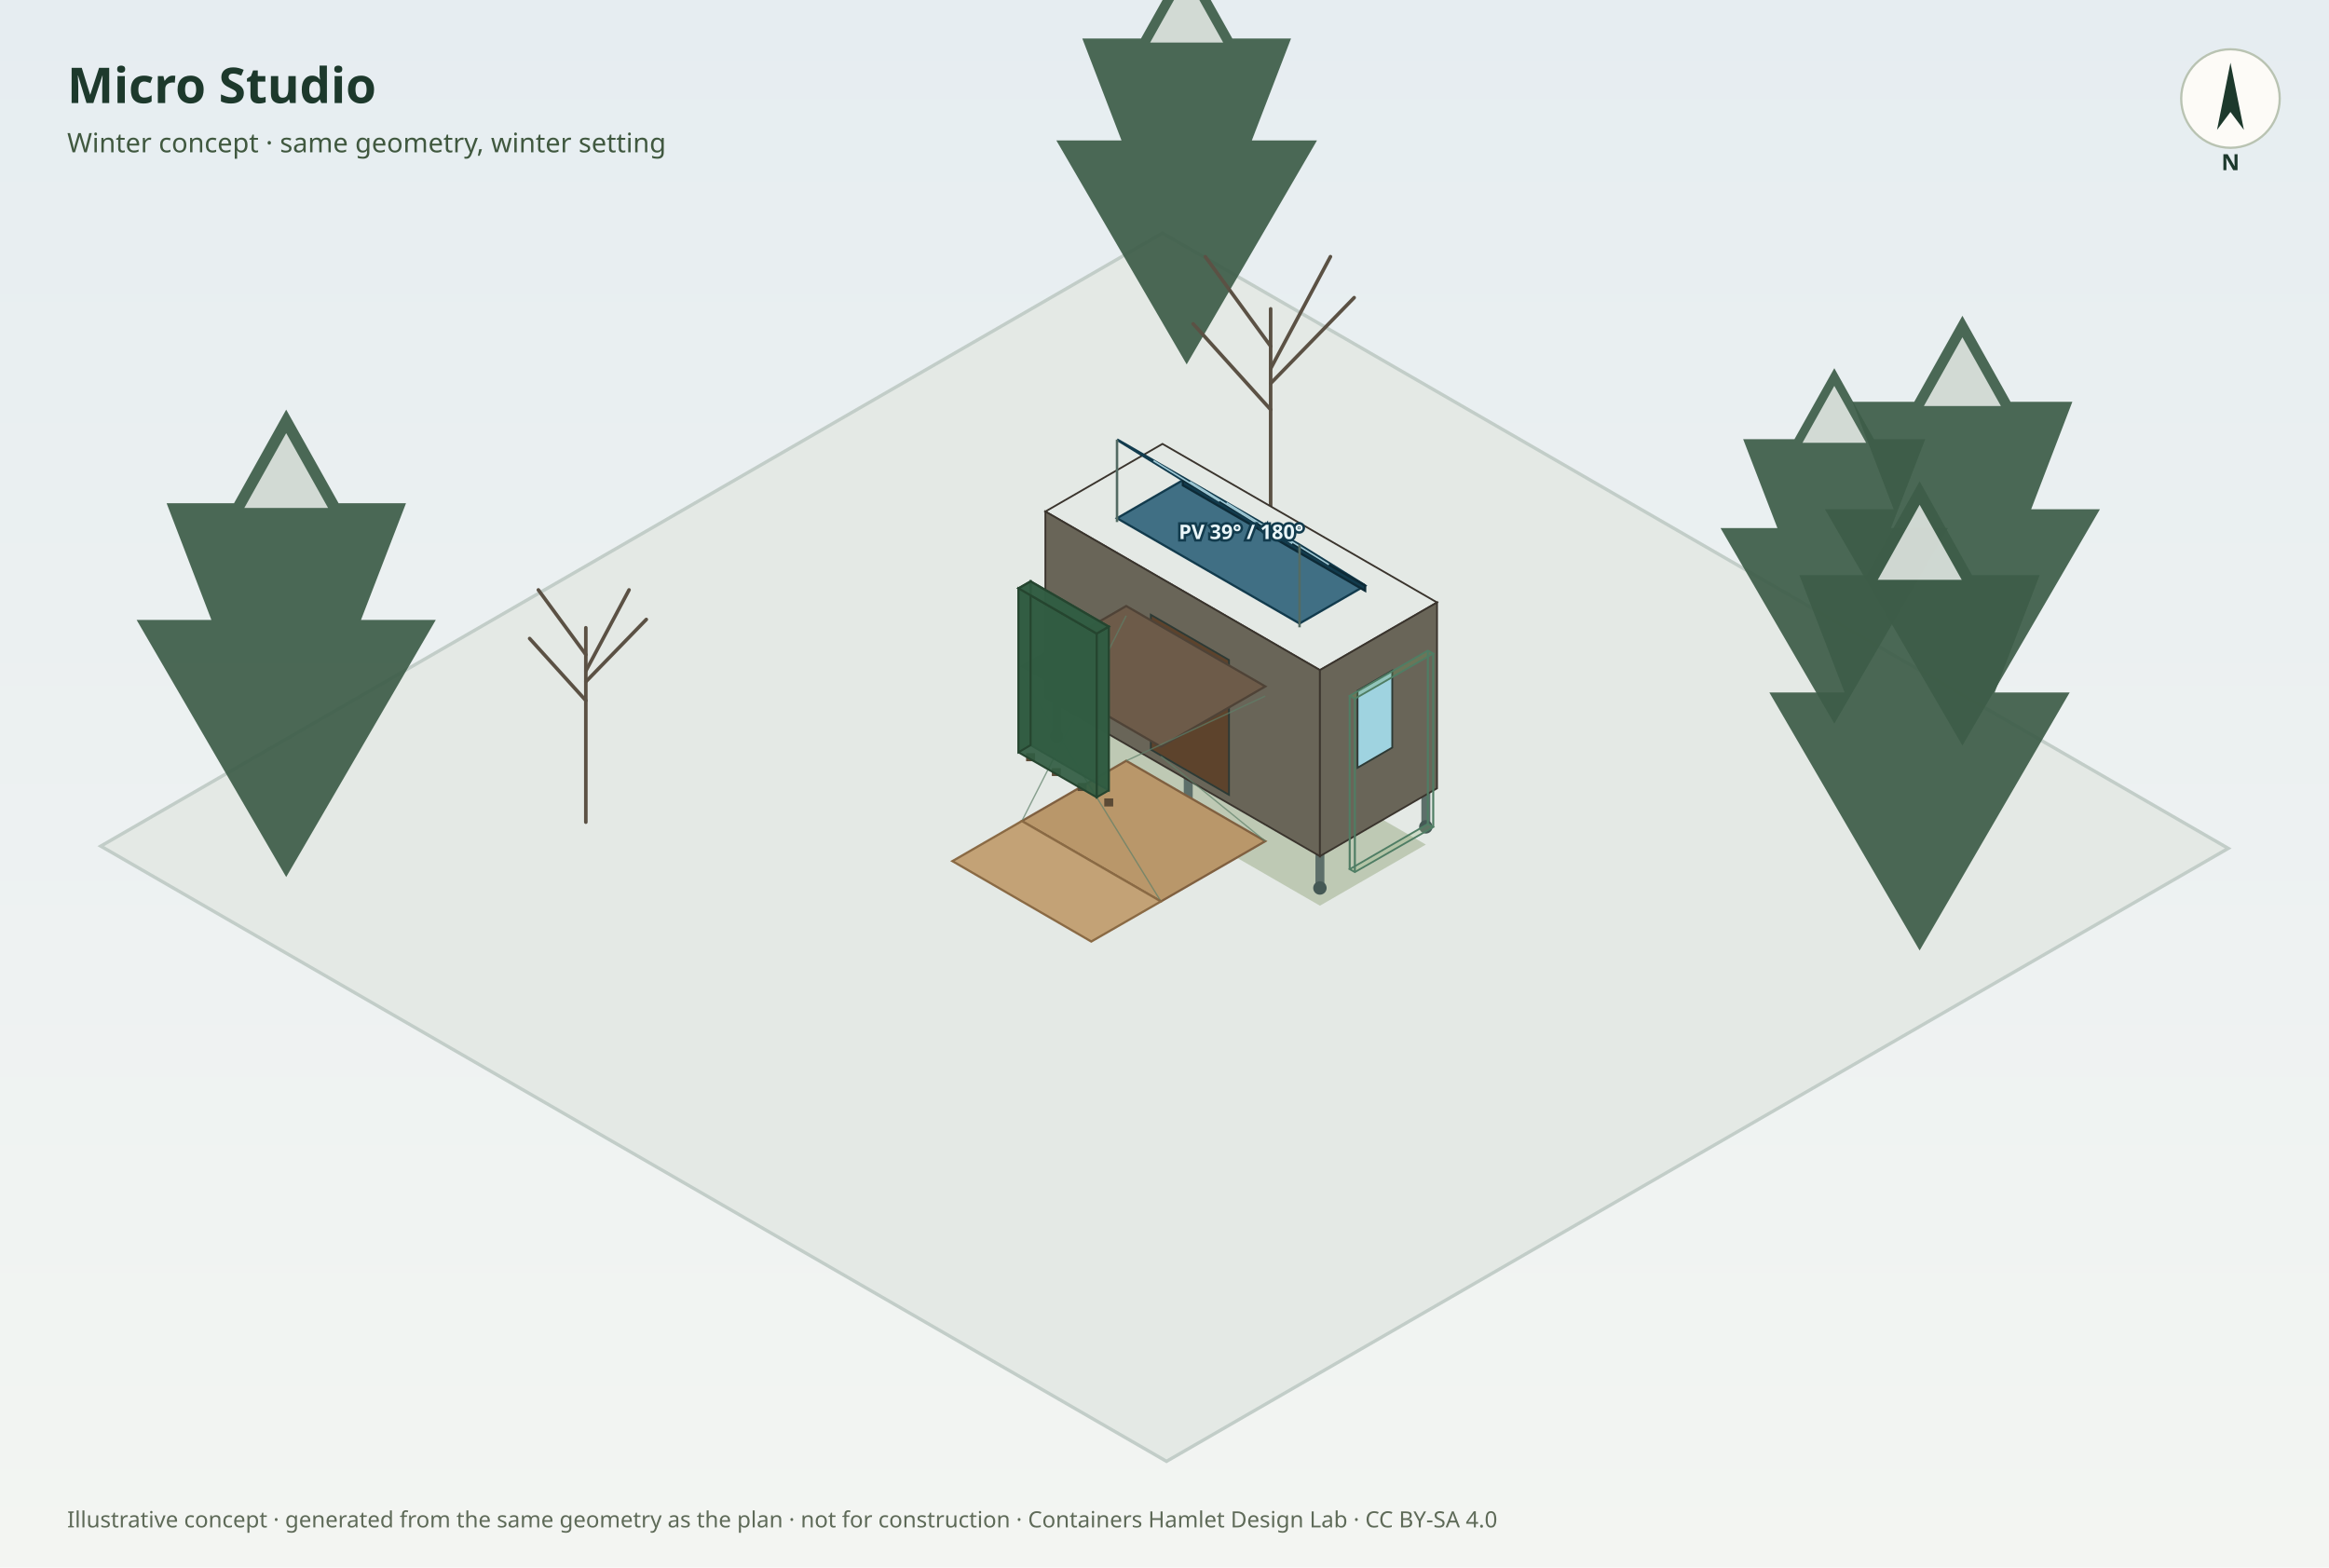
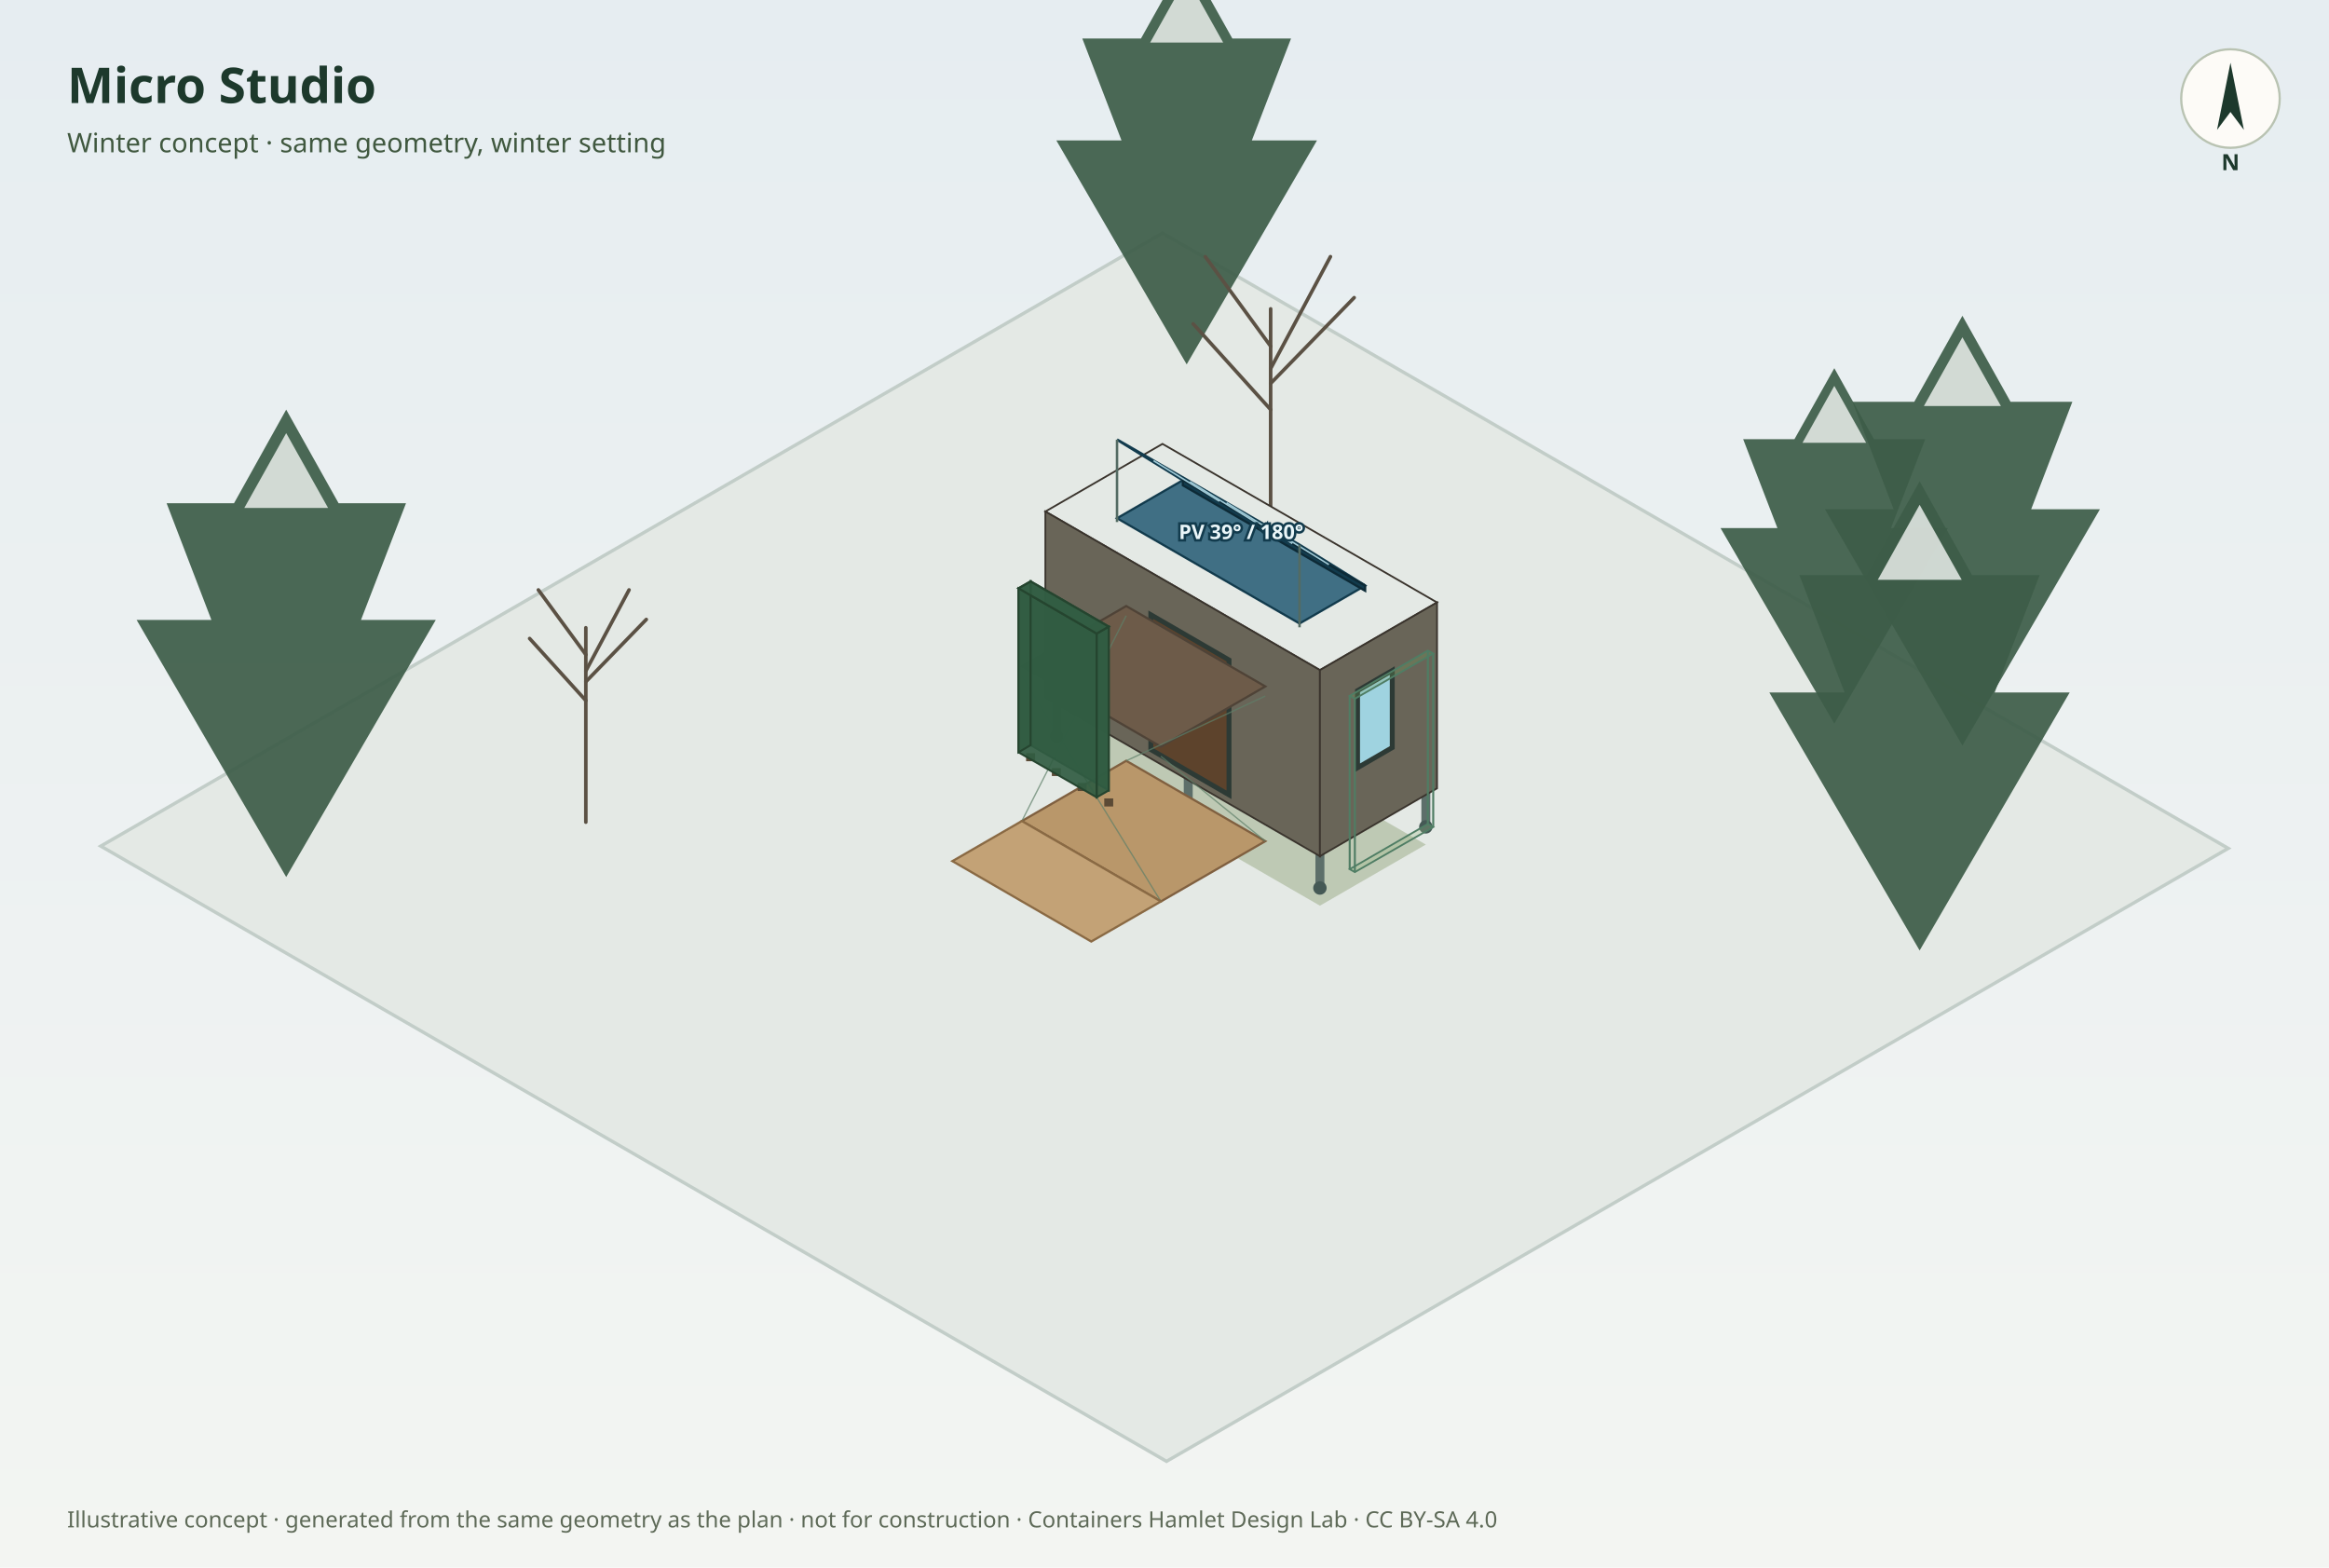
<svg xmlns="http://www.w3.org/2000/svg" viewBox="0 0 1040 700" role="img" aria-labelledby="concept-micro-studio-winter-t concept-micro-studio-winter-d">
  <defs>
    <linearGradient id="concept-micro-studio-winter-sky" x1="0" y1="0" x2="0" y2="1">
      <stop offset="0" stop-color="#e6edf1" />
      <stop offset="1" stop-color="#f3f5f2" />
    </linearGradient>
  </defs>
  <rect width="1040" height="700" fill="url(#concept-micro-studio-winter-sky)" />
  <path d="M519.1 104.1L995 378.8L520.9 652.5L45 377.8Z" fill="#e4e9e5" stroke="#c2cdc8" stroke-width="1.5" />
  <g fill="#3d5d48" fill-opacity="0.92">
    <path d="M529.9 162.7L588.1 62.7L559 62.7L576.5 17.2L550.3 17.2L529.9 -19.2L509.5 17.2L483.3 17.2L500.8 62.7L471.7 62.7Z" />
  </g>
  <g fill="#f4f6f3" fill-opacity="0.8">
    <path d="M529.9 -10.1l16.3 29.1l-32.6 0Z" />
  </g>
  <g stroke="#5b5144" stroke-width="1.6" stroke-linecap="round">
    <path d="M567.4 257.8L567.4 137.9" />
    <path d="M567.4 182.9L532.8 144.6" />
    <path d="M567.4 171.2L604.7 132.9" />
    <path d="M567.4 154.6L538.2 114.6" />
    <path d="M567.4 164.6L594.1 114.6" />
  </g>
  <g fill="#3d5d48" fill-opacity="0.92">
    <path d="M876.3 332.9L937.7 227.4L907 227.4L925.4 179.4L897.8 179.4L876.3 141L854.8 179.4L827.2 179.4L845.6 227.4L814.9 227.4Z" />
  </g>
  <g fill="#f4f6f3" fill-opacity="0.8">
    <path d="M876.3 150.6l17.2 30.7l-34.4 0Z" />
  </g>
  <g fill="#3d5d48" fill-opacity="0.92">
    <path d="M819.1 323.1L869.8 235.8L844.4 235.8L859.7 196.1L836.8 196.1L819.1 164.4L801.3 196.1L778.4 196.1L793.7 235.8L768.3 235.8Z" />
  </g>
  <g fill="#f4f6f3" fill-opacity="0.8">
    <path d="M819.1 172.3l14.2 25.4l-28.4 0Z" />
  </g>
  <g stroke="#5b5144" stroke-width="1.6" stroke-linecap="round">
    <path d="M261.6 367.1L261.6 280.3" />
    <path d="M261.6 312.8L236.5 285.1" />
    <path d="M261.6 304.4L288.6 276.6" />
    <path d="M261.6 292.3L240.4 263.4" />
    <path d="M261.6 299.6L280.9 263.4" />
  </g>
  <path d="M519.1 309.2 636.7 377.1 589.4 404.4 471.8 336.5Z" fill="#9eae8d" fill-opacity="0.55" />
  <line x1="519.1" y1="301.4" x2="519.1" y2="284.2" stroke="#5d6f6a" stroke-width="4" />
  <circle cx="519.1" cy="301.4" r="3" fill="#455955" />
  <line x1="636.7" y1="369.2" x2="636.7" y2="352" stroke="#5d6f6a" stroke-width="4" />
  <circle cx="636.7" cy="369.2" r="3" fill="#455955" />
  <line x1="589.4" y1="396.5" x2="589.4" y2="379.3" stroke="#5d6f6a" stroke-width="4" />
  <circle cx="589.4" cy="396.5" r="3" fill="#455955" />
  <line x1="471.8" y1="328.7" x2="471.8" y2="311.5" stroke="#5d6f6a" stroke-width="4" />
  <circle cx="471.8" cy="328.7" r="3" fill="#455955" />
  <line x1="577.9" y1="335.3" x2="577.9" y2="318.1" stroke="#5d6f6a" stroke-width="4" />
  <circle cx="577.9" cy="335.3" r="3" fill="#455955" />
  <line x1="530.6" y1="362.6" x2="530.6" y2="345.4" stroke="#5d6f6a" stroke-width="4" />
  <circle cx="530.6" cy="362.6" r="3" fill="#455955" />
  <path d="M519.1 198.2 641.7 269 589.4 299.2 466.8 228.4Z" fill="#e4e9e5" stroke="#3a342d" stroke-width="0.8" />
  <path d="M466.8 311.5 589.4 382.3 589.4 299.2 466.8 228.4Z" fill="#696558" stroke="#3a342d" stroke-width="0.8" />
  <path d="M641.7 352 589.4 382.3 589.4 299.2 641.7 269Z" fill="#696558" stroke="#3a342d" stroke-width="0.8" />
-   <path d="M513.9 334.7 548.8 354.9 548.8 294.7 513.9 274.5Z" fill="#5d432c" stroke="#2d3a35" stroke-width="0.8" />
-   <path d="M621.7 333.8 606.2 342.8 606.2 308.4 621.7 299.4Z" fill="#9fd3e0" stroke="#2d3a35" stroke-width="0.8" />
+   <path d="M513.9 334.7 548.8 354.9 548.8 294.7 513.9 274.5Z" fill="#5d432c" stroke="#2d3a35" stroke-width="2.2" />
+   <path d="M621.7 333.8 606.2 342.8 606.2 308.4 621.7 299.4Z" fill="#9fd3e0" stroke="#2d3a35" stroke-width="2.2" />
  <path d="M609.6 261.5 528.2 214.4 498.8 231.4 580.3 278.4Z" fill="#245a73" fill-opacity="0.85" stroke="#123b4d" stroke-width="1" />
  <path d="M609.6 261.5 528.2 214.4 498.8 196.3 580.3 243.3Z" fill="#2f6d88" fill-opacity="0.9" stroke="#123b4d" stroke-width="1.2" />
  <path d="M609.6 261.5 528.2 214.4 528.2 216.7 609.6 263.8Z" fill="#123b4d" stroke="#0d2a36" stroke-width="1" />
  <line x1="593.4" y1="252.1" x2="564" y2="233.9" stroke="#9fc9d6" stroke-width="0.7" />
  <line x1="577.1" y1="242.7" x2="547.7" y2="224.5" stroke="#9fc9d6" stroke-width="0.7" />
  <line x1="560.8" y1="233.3" x2="531.4" y2="215.1" stroke="#9fc9d6" stroke-width="0.7" />
  <line x1="544.5" y1="223.8" x2="515.1" y2="205.7" stroke="#9fc9d6" stroke-width="0.7" />
  <line x1="498.8" y1="233.1" x2="498.8" y2="196.3" stroke="#536b63" stroke-width="1.1" />
  <line x1="580.3" y1="280.1" x2="580.3" y2="243.3" stroke="#536b63" stroke-width="1.1" />
  <text x="554.2" y="240.7" text-anchor="middle" font-family="system-ui, sans-serif" font-size="9" font-weight="800" fill="#eaf6f9" stroke="#123b4d" stroke-width="2.2" paint-order="stroke">PV 39° / 180°</text>
  <path d="M502.9 339.7 565 375.6 518.4 402.5 456.3 366.6Z" fill="#b9976a" stroke="#806040" stroke-width="1" />
  <path d="M502.9 270.6 565 306.5 518.4 333.4 456.3 297.5Z" fill="#6d5b49" stroke="#4f4337" stroke-width="1" />
  <path d="M502.9 339.7L565 310.8" stroke="#5e8069" stroke-width="0.6" stroke-opacity="0.7" />
  <path d="M565 375.6L518.4 337.7" stroke="#5e8069" stroke-width="0.6" stroke-opacity="0.7" />
  <path d="M518.4 402.5L456.3 301.8" stroke="#5e8069" stroke-width="0.6" stroke-opacity="0.7" />
  <path d="M456.3 366.6L502.9 274.9" stroke="#5e8069" stroke-width="0.6" stroke-opacity="0.7" />
  <path d="M637.6 367.9 640 369.3 605 389.4 602.7 388.1Z" fill="#9ab886" fill-opacity="0.3" stroke="#4f7d64" stroke-width="0.8" />
  <path d="M637.6 290.5 640 291.8 605 312 602.7 310.7Z" fill="#6f9d5b" fill-opacity="0.28" stroke="#4f7d64" stroke-width="0.8" />
  <path d="M637.6 367.9L637.6 290.5" stroke="#4f7d64" stroke-width="0.9" />
  <path d="M640 369.3L640 291.8" stroke="#4f7d64" stroke-width="0.9" />
  <path d="M605 389.4L605 312" stroke="#4f7d64" stroke-width="0.9" />
  <path d="M602.7 388.1L602.7 310.7" stroke="#4f7d64" stroke-width="0.9" />
  <path d="M456.3 366.6 518.4 402.5 487.3 420.4 425.3 384.5Z" fill="#c3a276" stroke="#8a6a44" stroke-width="1" />
  <line x1="460.2" y1="339.9" x2="460.2" y2="336.3" stroke="#5b4a35" stroke-width="4" />
  <line x1="471.7" y1="346.5" x2="471.7" y2="343" stroke="#5b4a35" stroke-width="4" />
  <line x1="483.2" y1="353.2" x2="483.2" y2="349.6" stroke="#5b4a35" stroke-width="4" />
  <line x1="495.1" y1="360.1" x2="495.1" y2="356.5" stroke="#5b4a35" stroke-width="4" />
  <path d="M460.2 332.7 495.1 352.9 495.1 279.8 460.2 259.6Z" fill="#315d43" fill-opacity="0.92" stroke="#25452f" stroke-width="0.9" />
  <path d="M495.1 352.9 489.7 356 489.7 282.9 495.1 279.8Z" fill="#315d43" fill-opacity="0.92" stroke="#25452f" stroke-width="0.9" />
  <path d="M489.7 356 454.8 335.9 454.8 262.7 489.7 282.9Z" fill="#315d43" fill-opacity="0.92" stroke="#25452f" stroke-width="0.9" />
  <path d="M454.8 335.9 460.2 332.7 460.2 259.6 454.8 262.7Z" fill="#315d43" fill-opacity="0.92" stroke="#25452f" stroke-width="0.9" />
  <path d="M460.2 259.6 495.1 279.8 489.7 282.9 454.8 262.7Z" fill="#315d43" fill-opacity="0.8" stroke="#25452f" stroke-width="1" />
  <g fill="#3d5d48" fill-opacity="0.92">
    <path d="M127.8 391.6L194.6 276.8L161.2 276.8L181.3 224.7L151.2 224.7L127.8 182.9L104.5 224.7L74.4 224.7L94.4 276.8L61 276.8Z" />
  </g>
  <g fill="#f4f6f3" fill-opacity="0.8">
    <path d="M127.8 193.4l18.7 33.4l-37.4 0Z" />
  </g>
  <g fill="#3d5d48" fill-opacity="0.92">
    <path d="M857.2 424.4L924.2 309.2L890.7 309.2L910.8 256.8L880.6 256.8L857.2 214.9L833.7 256.8L803.5 256.8L823.7 309.2L790.1 309.2Z" />
  </g>
  <g fill="#f4f6f3" fill-opacity="0.8">
    <path d="M857.2 225.4l18.8 33.5l-37.5 0Z" />
  </g>
  <text x="30" y="46" font-family="system-ui, sans-serif" font-size="22" font-weight="800" fill="#1d392c">Micro Studio</text>
  <text x="30" y="68" font-family="system-ui, sans-serif" font-size="12" fill="#40583f">Winter concept · same geometry, winter setting</text>
  <g aria-hidden="true">
    <circle cx="996" cy="44" r="22" fill="#fffdf7" fill-opacity="0.9" stroke="#b9c3b2" />
    <path d="M996 28l6 30l-6 -8l-6 8z" fill="#1d392c" />
    <text x="996" y="76" text-anchor="middle" font-size="10" font-weight="700" font-family="system-ui, sans-serif" fill="#1d392c">N</text>
  </g>
  <text x="30" y="682" font-family="system-ui, sans-serif" font-size="10" fill="#5e6a58">Illustrative concept · generated from the same geometry as the plan · not for construction · Containers Hamlet Design Lab · CC BY-SA 4.0</text>
</svg>
